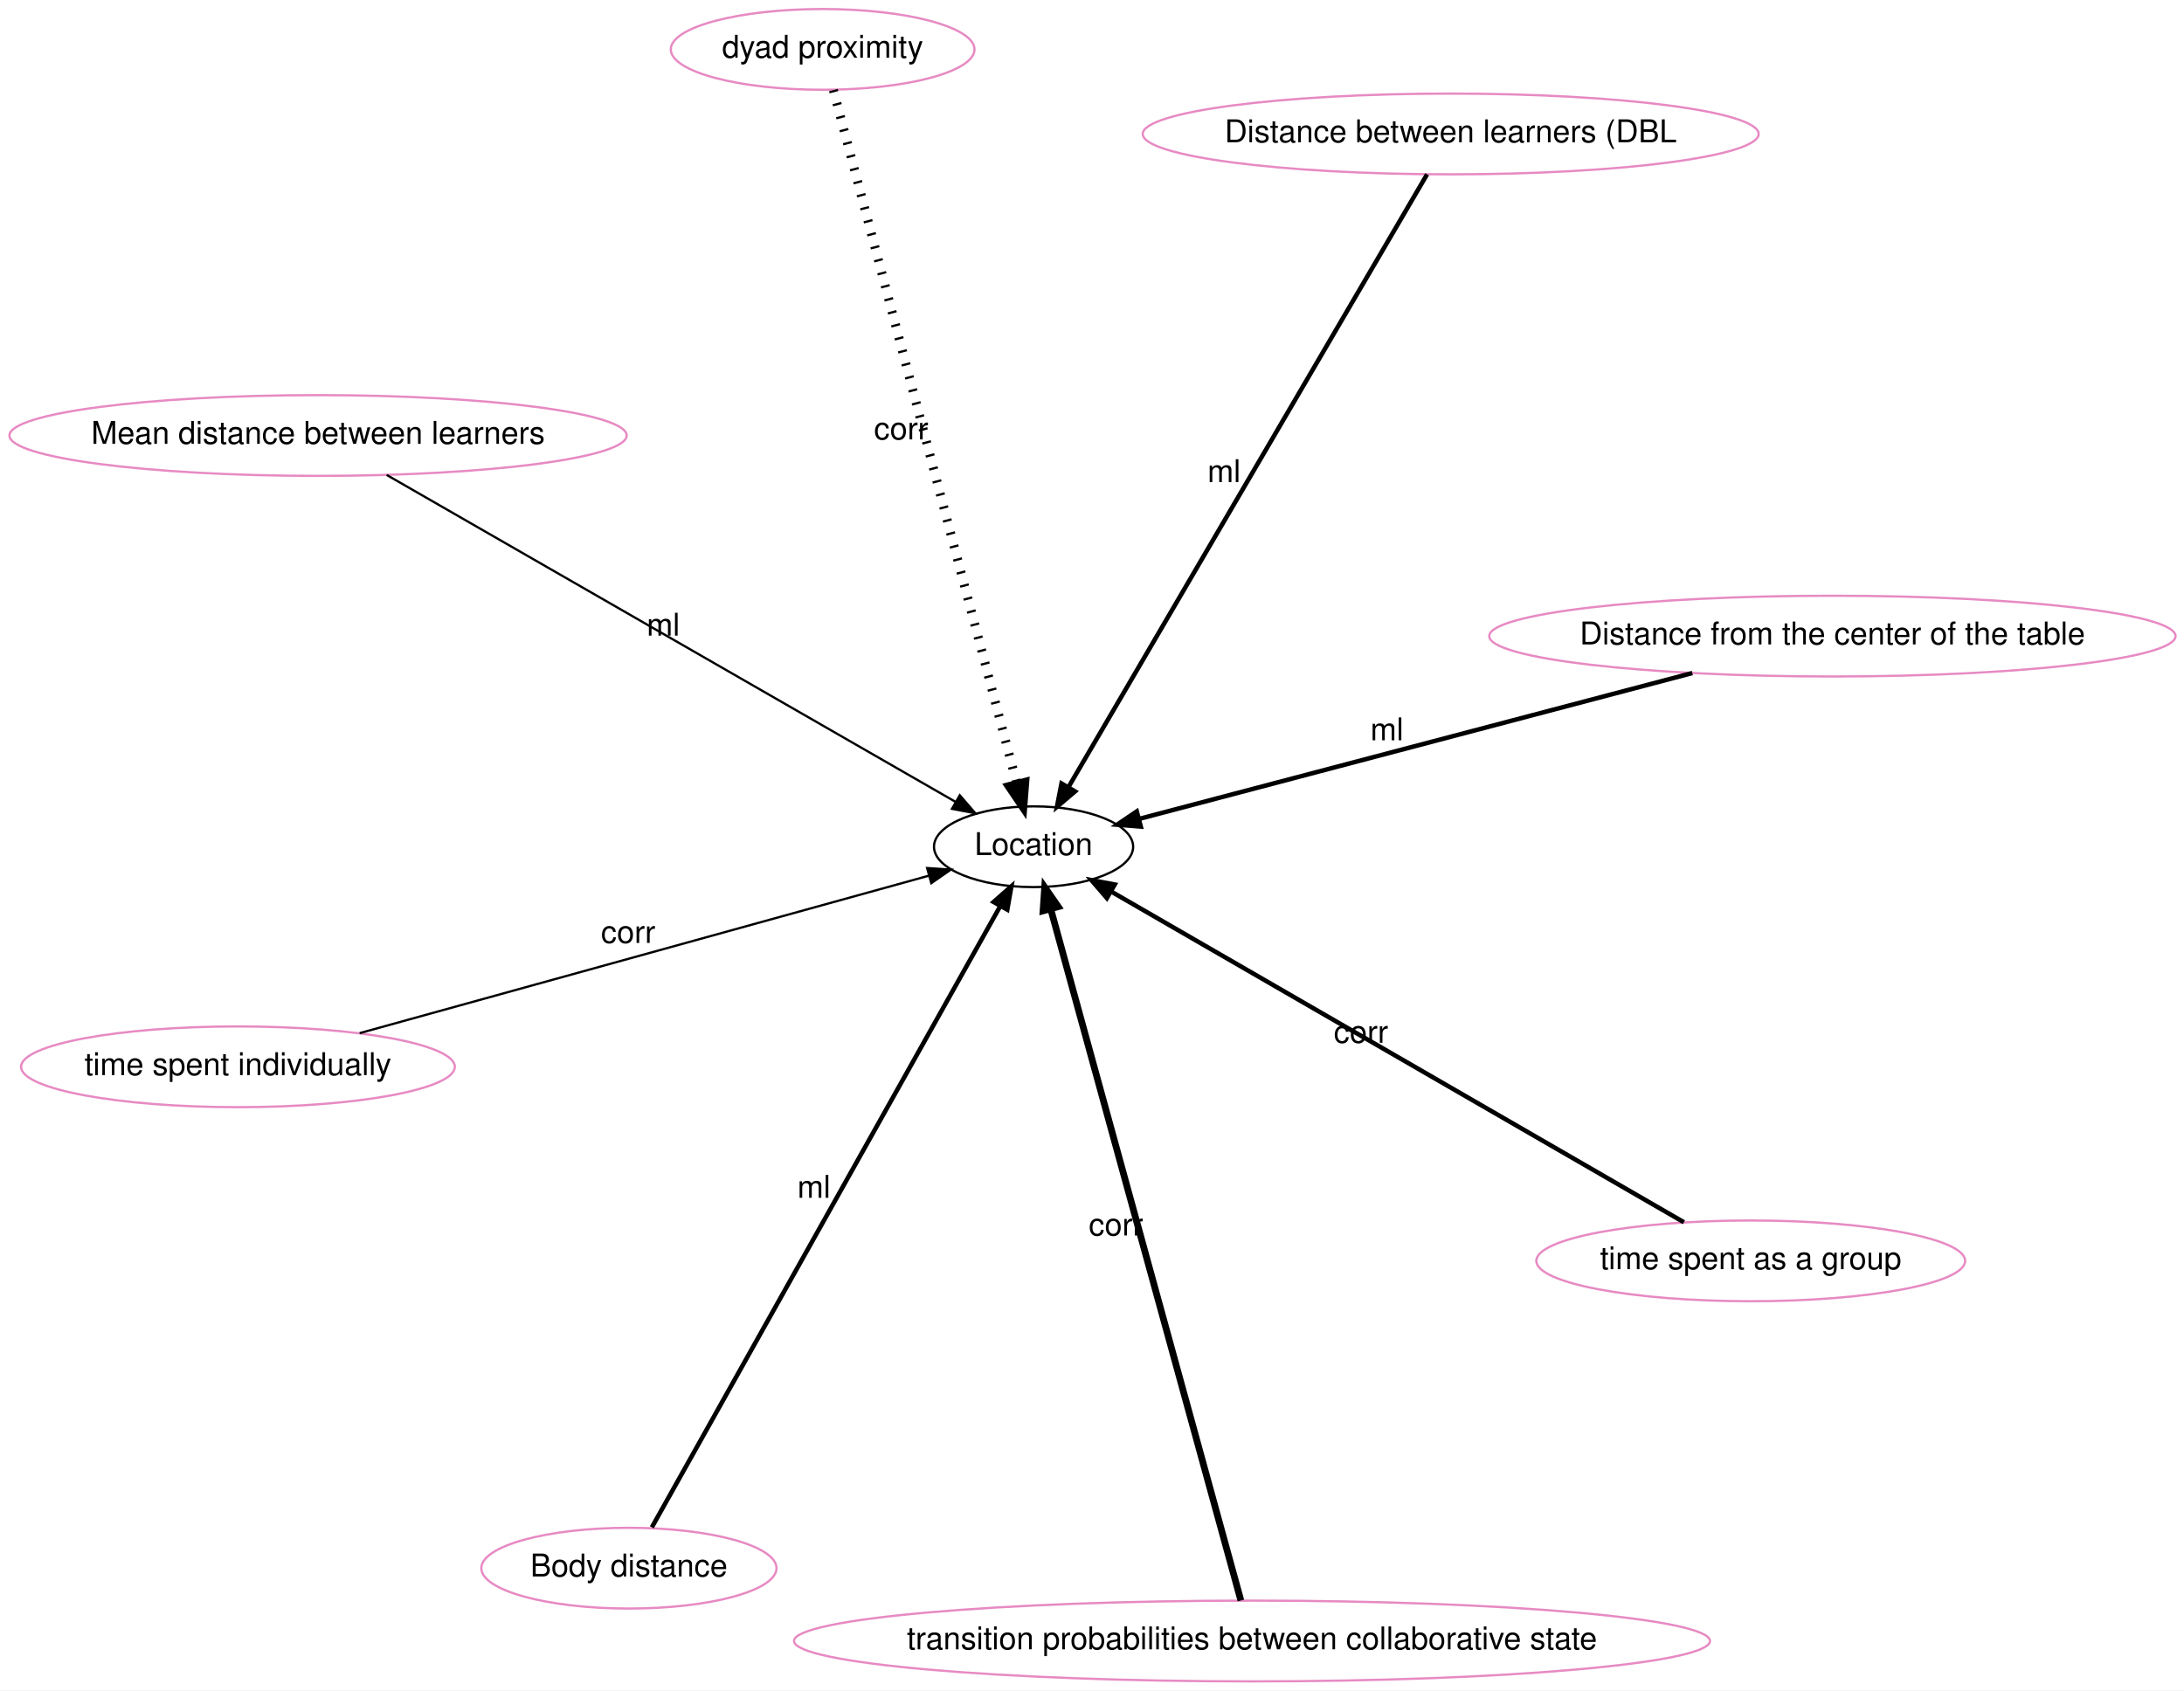
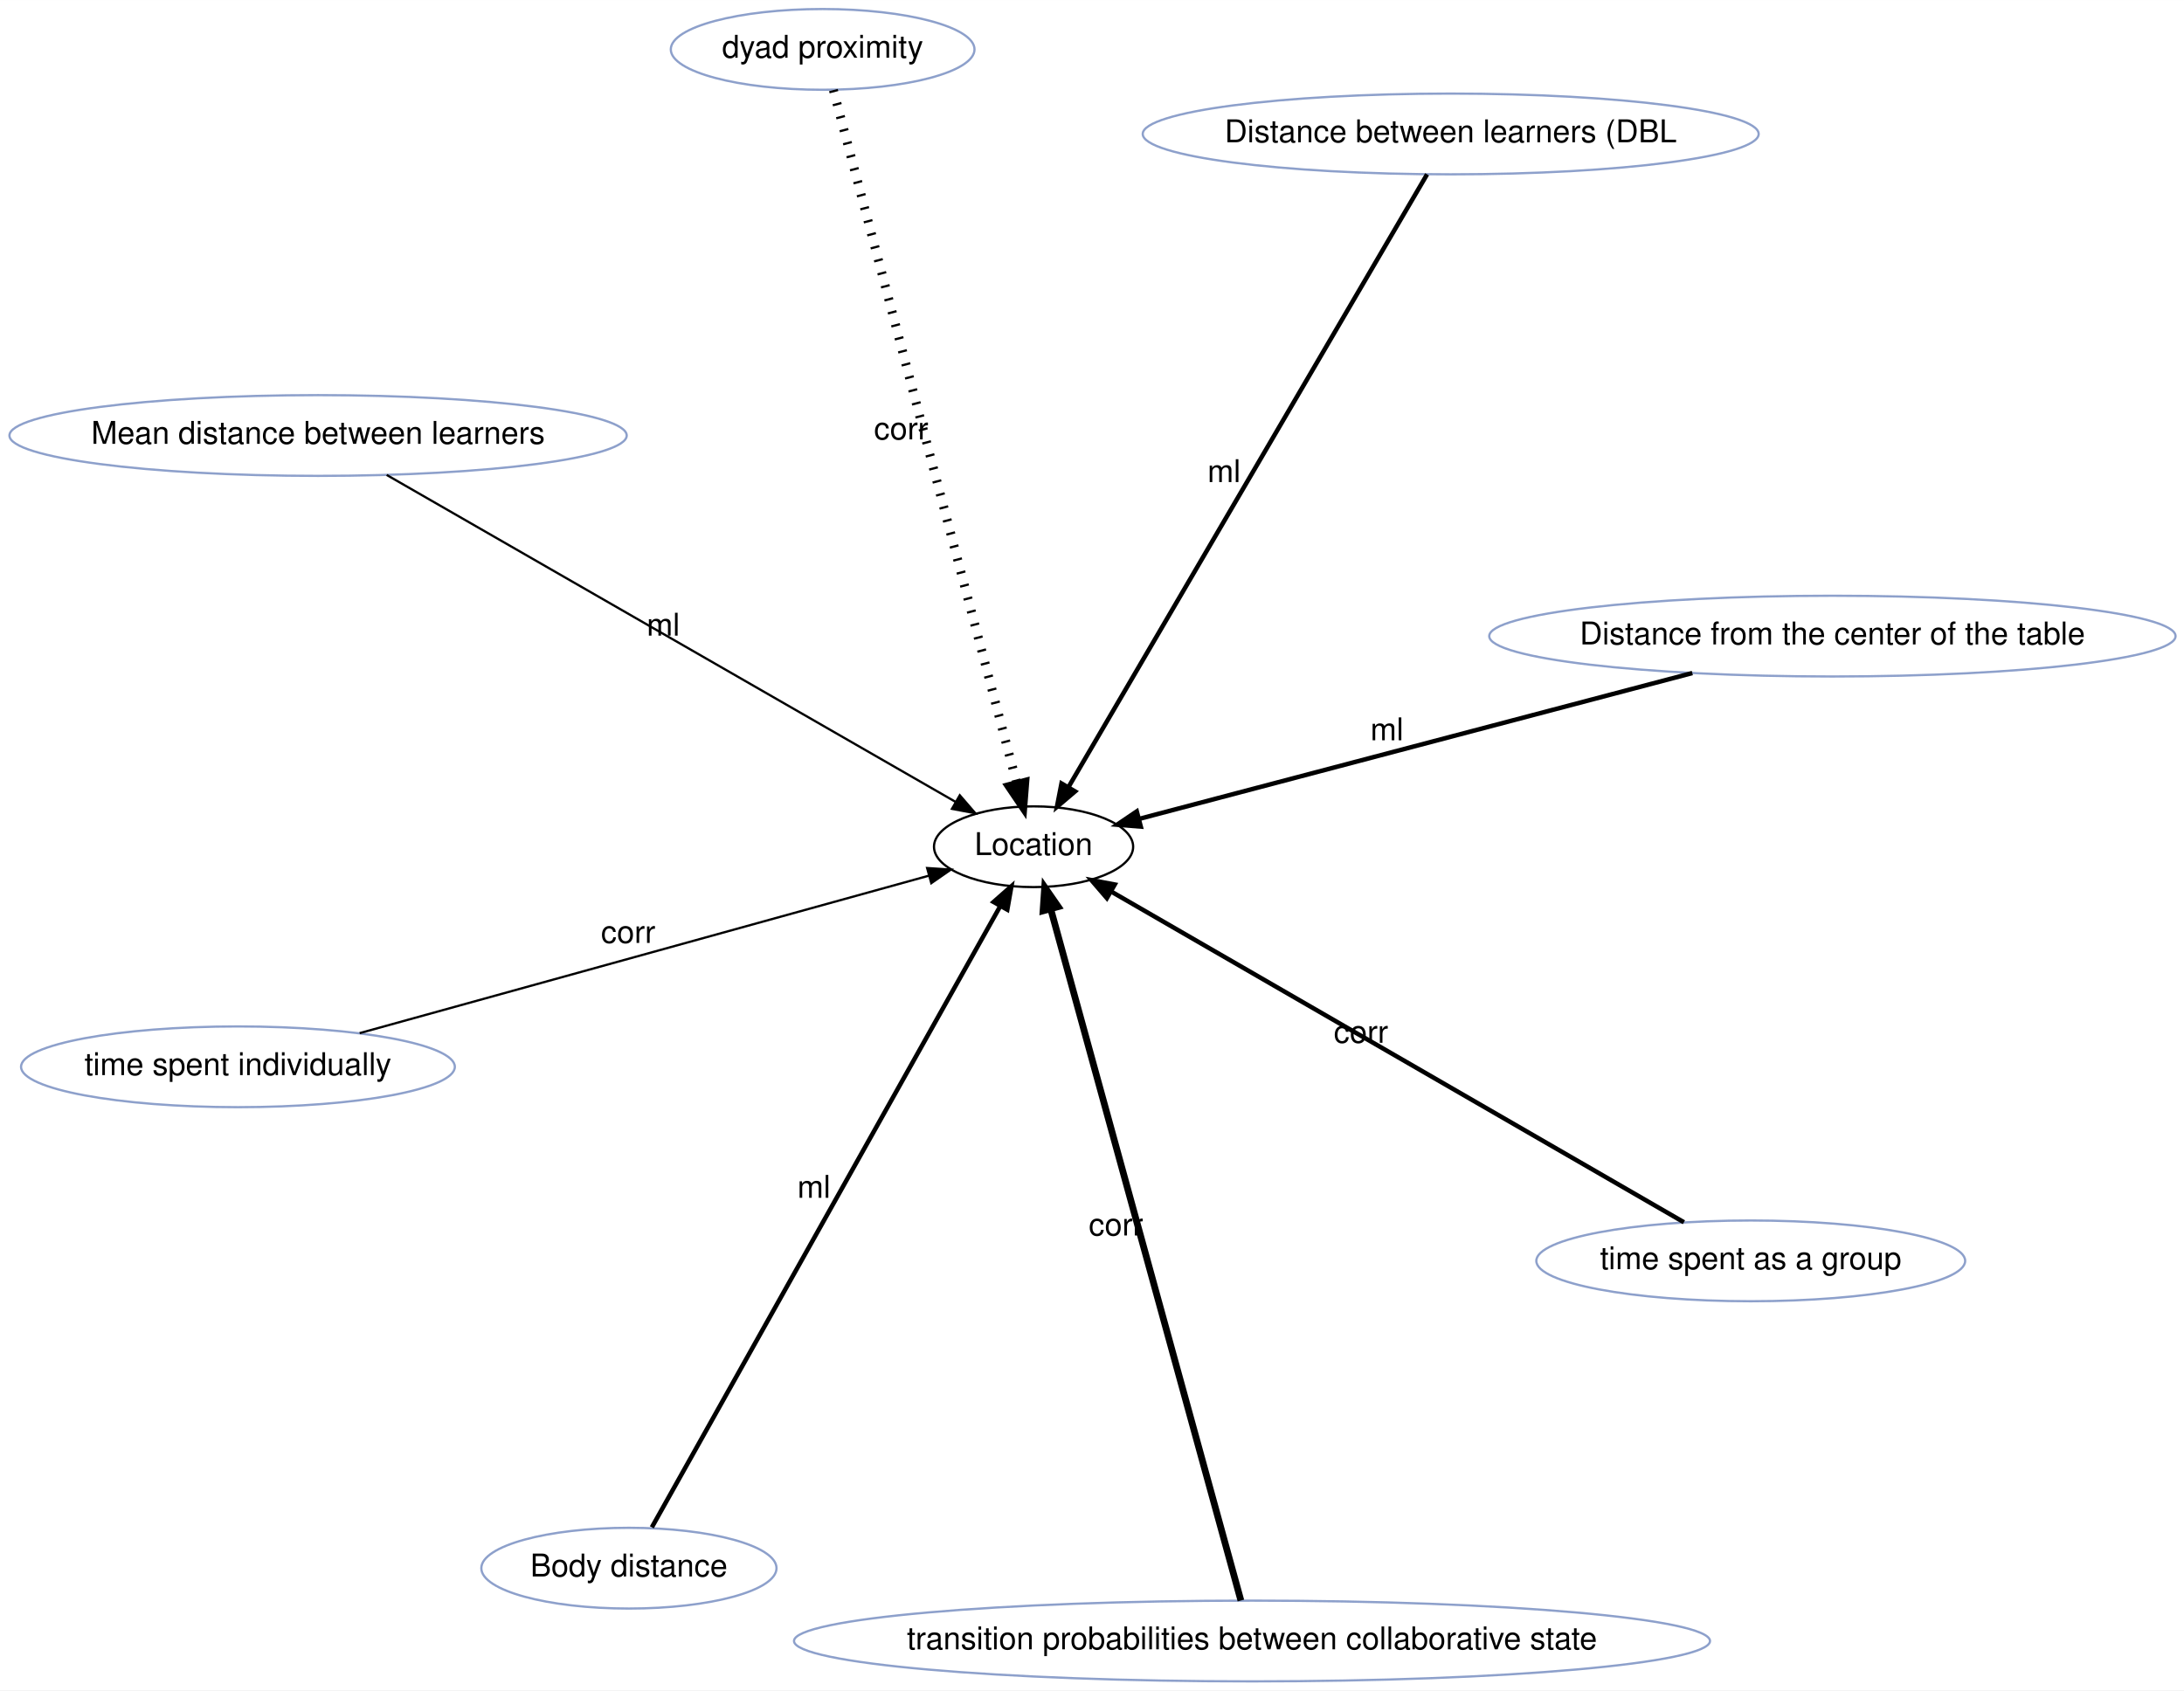
<svg xmlns="http://www.w3.org/2000/svg" xmlns:xlink="http://www.w3.org/1999/xlink" width="974pt" height="754pt" viewBox="0.00 0.00 973.55 753.60">
  <g id="graph0" class="graph" transform="scale(1 1) rotate(0) translate(4 749.6)">
    <polygon fill="white" stroke="transparent" points="-4,4 -4,-749.6 969.55,-749.6 969.55,4 -4,4" />
    <g id="node1" class="node">
      <g id="a_node1">
        <a xlink:href="index.svg" xlink:title="Location">
          <ellipse fill="none" stroke="black" cx="456.73" cy="-372.12" rx="44.39" ry="18" />
          <text text-anchor="middle" x="456.73" y="-368.42" font-family="Helvetica,sans-Serif" font-size="14.00">Location</text>
        </a>
      </g>
    </g>
    <g id="node2" class="node">
      <g id="a_node2">
-         <a xlink:href="https://scholar.google.com/scholar?hl=en&amp;q=An%20Interactive%20Table%20for%20Supporting%20Participation%20Balance%20in%20Face-to-Face%20Collaborative%20Learning" xlink:title="Distance from the center of the table">
-           <ellipse fill="none" stroke="#e78ac3" cx="812.82" cy="-466.02" rx="152.97" ry="18" />
+         <a xlink:href="https://scholar.google.com/scholar?hl=en&amp;q=Expertise%20estimation%20based%20on%20simple%20multimodal%20features" xlink:title="Distance from the center of the table" target="_blank">
+           <ellipse fill="none" stroke="#8da0cb" cx="812.82" cy="-466.02" rx="152.97" ry="18" />
          <text text-anchor="middle" x="812.82" y="-462.32" font-family="Helvetica,sans-Serif" font-size="14.00">Distance from the center of the table</text>
        </a>
      </g>
    </g>
    <g id="edge1" class="edge">
      <path fill="none" stroke="black" stroke-width="2" d="M750.38,-449.56C679.95,-430.99 567,-401.2 503.67,-384.5" />
      <polygon fill="black" stroke="black" stroke-width="2" points="504.51,-381.1 493.95,-381.94 502.73,-387.87 504.51,-381.1" />
      <g id="a_edge1-label">
        <a xlink:title="2">
          <text text-anchor="middle" x="614.26" y="-419.57" font-family="Helvetica,sans-Serif" font-size="14.00">ml</text>
        </a>
      </g>
    </g>
    <g id="node3" class="node">
      <g id="a_node3">
-         <a xlink:href="https://scholar.google.com/scholar?hl=en&amp;q=An%20Interactive%20Table%20for%20Supporting%20Participation%20Balance%20in%20Face-to-Face%20Collaborative%20Learning" xlink:title="Body distance">
-           <ellipse fill="none" stroke="#e78ac3" cx="276.35" cy="-50.47" rx="65.79" ry="18" />
+         <a xlink:href="https://scholar.google.com/scholar?hl=en&amp;q=Unraveling%20Students'%20Interaction%20around%20a%20Tangible%20Interface%20Using%20Multimodal%20Learning%20Analytics." xlink:title="Body distance" target="_blank">
+           <ellipse fill="none" stroke="#8da0cb" cx="276.35" cy="-50.47" rx="65.79" ry="18" />
          <text text-anchor="middle" x="276.35" y="-46.77" font-family="Helvetica,sans-Serif" font-size="14.00">Body distance</text>
        </a>
      </g>
    </g>
    <g id="edge2" class="edge">
      <path fill="none" stroke="black" stroke-width="2" d="M286.57,-68.69C316.84,-122.66 406.16,-281.95 441.8,-345.5" />
      <polygon fill="black" stroke="black" stroke-width="2" points="438.91,-347.49 446.85,-354.5 445.01,-344.07 438.91,-347.49" />
      <g id="a_edge2-label">
        <a xlink:title="2">
          <text text-anchor="middle" x="358.83" y="-215.61" font-family="Helvetica,sans-Serif" font-size="14.00">ml</text>
        </a>
      </g>
    </g>
    <g id="node4" class="node">
      <g id="a_node4">
-         <a xlink:href="https://scholar.google.com/scholar?hl=en&amp;q=An%20Interactive%20Table%20for%20Supporting%20Participation%20Balance%20in%20Face-to-Face%20Collaborative%20Learning" xlink:title="Mean distance between learners">
-           <ellipse fill="none" stroke="#e78ac3" cx="137.79" cy="-555.46" rx="137.58" ry="18" />
+         <a xlink:href="https://scholar.google.com/scholar?hl=en&amp;q=Supervised%20machine%20learning%20in%20multimodal%20learning%20analytics%20for%20estimating%20success%20in%20project-based%20learning" xlink:title="Mean distance between learners" target="_blank">
+           <ellipse fill="none" stroke="#8da0cb" cx="137.79" cy="-555.46" rx="137.58" ry="18" />
          <text text-anchor="middle" x="137.79" y="-551.76" font-family="Helvetica,sans-Serif" font-size="14.00">Mean distance between learners</text>
        </a>
      </g>
    </g>
    <g id="edge3" class="edge">
      <path fill="none" stroke="black" d="M168.37,-537.88C227.96,-503.63 359.27,-428.14 422.02,-392.08" />
      <polygon fill="black" stroke="black" points="423.84,-395.07 430.76,-387.05 420.35,-389 423.84,-395.07" />
      <g id="a_edge3-label">
        <a xlink:title="1">
          <text text-anchor="middle" x="291.65" y="-466.22" font-family="Helvetica,sans-Serif" font-size="14.00">ml</text>
        </a>
      </g>
    </g>
    <g id="node5" class="node">
      <g id="a_node5">
-         <a xlink:href="https://scholar.google.com/scholar?hl=en&amp;q=An%20Interactive%20Table%20for%20Supporting%20Participation%20Balance%20in%20Face-to-Face%20Collaborative%20Learning" xlink:title="Distance between learners (DBL">
-           <ellipse fill="none" stroke="#e78ac3" cx="642.67" cy="-689.9" rx="137.28" ry="18" />
+         <a xlink:href="https://scholar.google.com/scholar?hl=en&amp;q=Estimation%20of%20success%20in%20collaborative%20learning%20based%20on%20multimodal%20learning%20analytics%20features" xlink:title="Distance between learners (DBL" target="_blank">
+           <ellipse fill="none" stroke="#8da0cb" cx="642.67" cy="-689.9" rx="137.28" ry="18" />
          <text text-anchor="middle" x="642.67" y="-686.2" font-family="Helvetica,sans-Serif" font-size="14.00">Distance between learners (DBL</text>
        </a>
      </g>
    </g>
    <g id="edge4" class="edge">
      <path fill="none" stroke="black" stroke-width="2" d="M632.14,-671.9C601.01,-618.7 509.29,-461.95 472.38,-398.87" />
      <polygon fill="black" stroke="black" stroke-width="2" points="475.22,-396.78 467.15,-389.92 469.18,-400.32 475.22,-396.78" />
      <g id="a_edge4-label">
        <a xlink:title="2">
          <text text-anchor="middle" x="541.64" y="-534.7" font-family="Helvetica,sans-Serif" font-size="14.00">ml</text>
        </a>
      </g>
    </g>
    <g id="node6" class="node">
      <g id="a_node6">
-         <a xlink:href="https://scholar.google.com/scholar?hl=en&amp;q=An%20Interactive%20Table%20for%20Supporting%20Participation%20Balance%20in%20Face-to-Face%20Collaborative%20Learning" xlink:title="dyad proximity">
-           <ellipse fill="none" stroke="#e78ac3" cx="362.71" cy="-727.6" rx="67.69" ry="18" />
+         <a xlink:href="https://scholar.google.com/scholar?hl=en&amp;q=Exploring%20Collaboration%20Using%20Motion%20Sensors%20and%20Multi-Modal%20Learning%20Analytics" xlink:title="dyad proximity" target="_blank">
+           <ellipse fill="none" stroke="#8da0cb" cx="362.71" cy="-727.6" rx="67.69" ry="18" />
          <text text-anchor="middle" x="362.71" y="-723.9" font-family="Helvetica,sans-Serif" font-size="14.00">dyad proximity</text>
        </a>
      </g>
    </g>
    <g id="edge5" class="edge">
      <path fill="none" stroke="black" stroke-width="4" stroke-dasharray="1,5" d="M367.5,-709.48C382.84,-651.48 430.82,-470.08 449.34,-400.07" />
      <polygon fill="black" stroke="black" stroke-width="4" points="452.78,-400.77 451.95,-390.2 446.01,-398.98 452.78,-400.77" />
      <g id="a_edge5-label">
        <a xlink:title="4">
          <text text-anchor="middle" x="397.7" y="-553.72" font-family="Helvetica,sans-Serif" font-size="14.00">corr</text>
        </a>
      </g>
    </g>
    <g id="node7" class="node">
      <g id="a_node7">
-         <a xlink:href="https://scholar.google.com/scholar?hl=en&amp;q=An%20Interactive%20Table%20for%20Supporting%20Participation%20Balance%20in%20Face-to-Face%20Collaborative%20Learning" xlink:title="time spent individually">
-           <ellipse fill="none" stroke="#e78ac3" cx="102.07" cy="-274" rx="96.68" ry="18" />
+         <a xlink:href="https://scholar.google.com/scholar?hl=en&amp;q=Using%20Motion%20Sensors%20to%20Understand%20Collaborative%20Interactions%20in%20Digital%20Fabrication%20Labs" xlink:title="time spent individually" target="_blank">
+           <ellipse fill="none" stroke="#8da0cb" cx="102.07" cy="-274" rx="96.68" ry="18" />
          <text text-anchor="middle" x="102.07" y="-270.3" font-family="Helvetica,sans-Serif" font-size="14.00">time spent individually</text>
        </a>
      </g>
    </g>
    <g id="edge6" class="edge">
      <path fill="none" stroke="black" d="M156.32,-289.01C225.72,-308.21 344.74,-341.14 410.2,-359.25" />
      <polygon fill="black" stroke="black" points="409.28,-362.62 419.85,-361.92 411.14,-355.88 409.28,-362.62" />
      <g id="a_edge6-label">
        <a xlink:title="1">
          <text text-anchor="middle" x="276.01" y="-329.24" font-family="Helvetica,sans-Serif" font-size="14.00">corr</text>
        </a>
      </g>
    </g>
    <g id="node8" class="node">
      <g id="a_node8">
-         <a xlink:href="https://scholar.google.com/scholar?hl=en&amp;q=An%20Interactive%20Table%20for%20Supporting%20Participation%20Balance%20in%20Face-to-Face%20Collaborative%20Learning" xlink:title="time spent as a group">
-           <ellipse fill="none" stroke="#e78ac3" cx="776.42" cy="-187.48" rx="95.58" ry="18" />
+         <a xlink:href="https://scholar.google.com/scholar?hl=en&amp;q=Using%20Motion%20Sensors%20to%20Understand%20Collaborative%20Interactions%20in%20Digital%20Fabrication%20Labs" xlink:title="time spent as a group" target="_blank">
+           <ellipse fill="none" stroke="#8da0cb" cx="776.42" cy="-187.48" rx="95.58" ry="18" />
          <text text-anchor="middle" x="776.42" y="-183.78" font-family="Helvetica,sans-Serif" font-size="14.00">time spent as a group</text>
        </a>
      </g>
    </g>
    <g id="edge7" class="edge">
      <path fill="none" stroke="black" stroke-width="2" d="M746.63,-204.69C687.24,-238.99 554.39,-315.72 491.28,-352.17" />
      <polygon fill="black" stroke="black" stroke-width="2" points="489.41,-349.21 482.5,-357.24 492.91,-355.27 489.41,-349.21" />
      <g id="a_edge7-label">
        <a xlink:title="2">
          <text text-anchor="middle" x="602.66" y="-284.71" font-family="Helvetica,sans-Serif" font-size="14.00">corr</text>
        </a>
      </g>
    </g>
    <g id="node9" class="node">
      <g id="a_node9">
-         <a xlink:href="https://scholar.google.com/scholar?hl=en&amp;q=An%20Interactive%20Table%20for%20Supporting%20Participation%20Balance%20in%20Face-to-Face%20Collaborative%20Learning" xlink:title="transition probabilities between collaborative state">
-           <ellipse fill="none" stroke="#e78ac3" cx="554.1" cy="-18" rx="204.16" ry="18" />
+         <a xlink:href="https://scholar.google.com/scholar?hl=en&amp;q=Using%20Motion%20Sensors%20to%20Understand%20Collaborative%20Interactions%20in%20Digital%20Fabrication%20Labs" xlink:title="transition probabilities between collaborative state" target="_blank">
+           <ellipse fill="none" stroke="#8da0cb" cx="554.1" cy="-18" rx="204.16" ry="18" />
          <text text-anchor="middle" x="554.1" y="-14.3" font-family="Helvetica,sans-Serif" font-size="14.00">transition probabilities between collaborative state</text>
        </a>
      </g>
    </g>
    <g id="edge8" class="edge">
      <path fill="none" stroke="black" stroke-width="3" d="M549.14,-36.05C533.25,-93.83 483.56,-274.54 464.39,-344.28" />
      <polygon fill="black" stroke="black" stroke-width="3" points="460.96,-343.54 461.68,-354.11 467.71,-345.4 460.96,-343.54" />
      <g id="a_edge8-label">
        <a xlink:title="3">
          <text text-anchor="middle" x="493.44" y="-198.8" font-family="Helvetica,sans-Serif" font-size="14.00">corr</text>
        </a>
      </g>
    </g>
  </g>
</svg>
